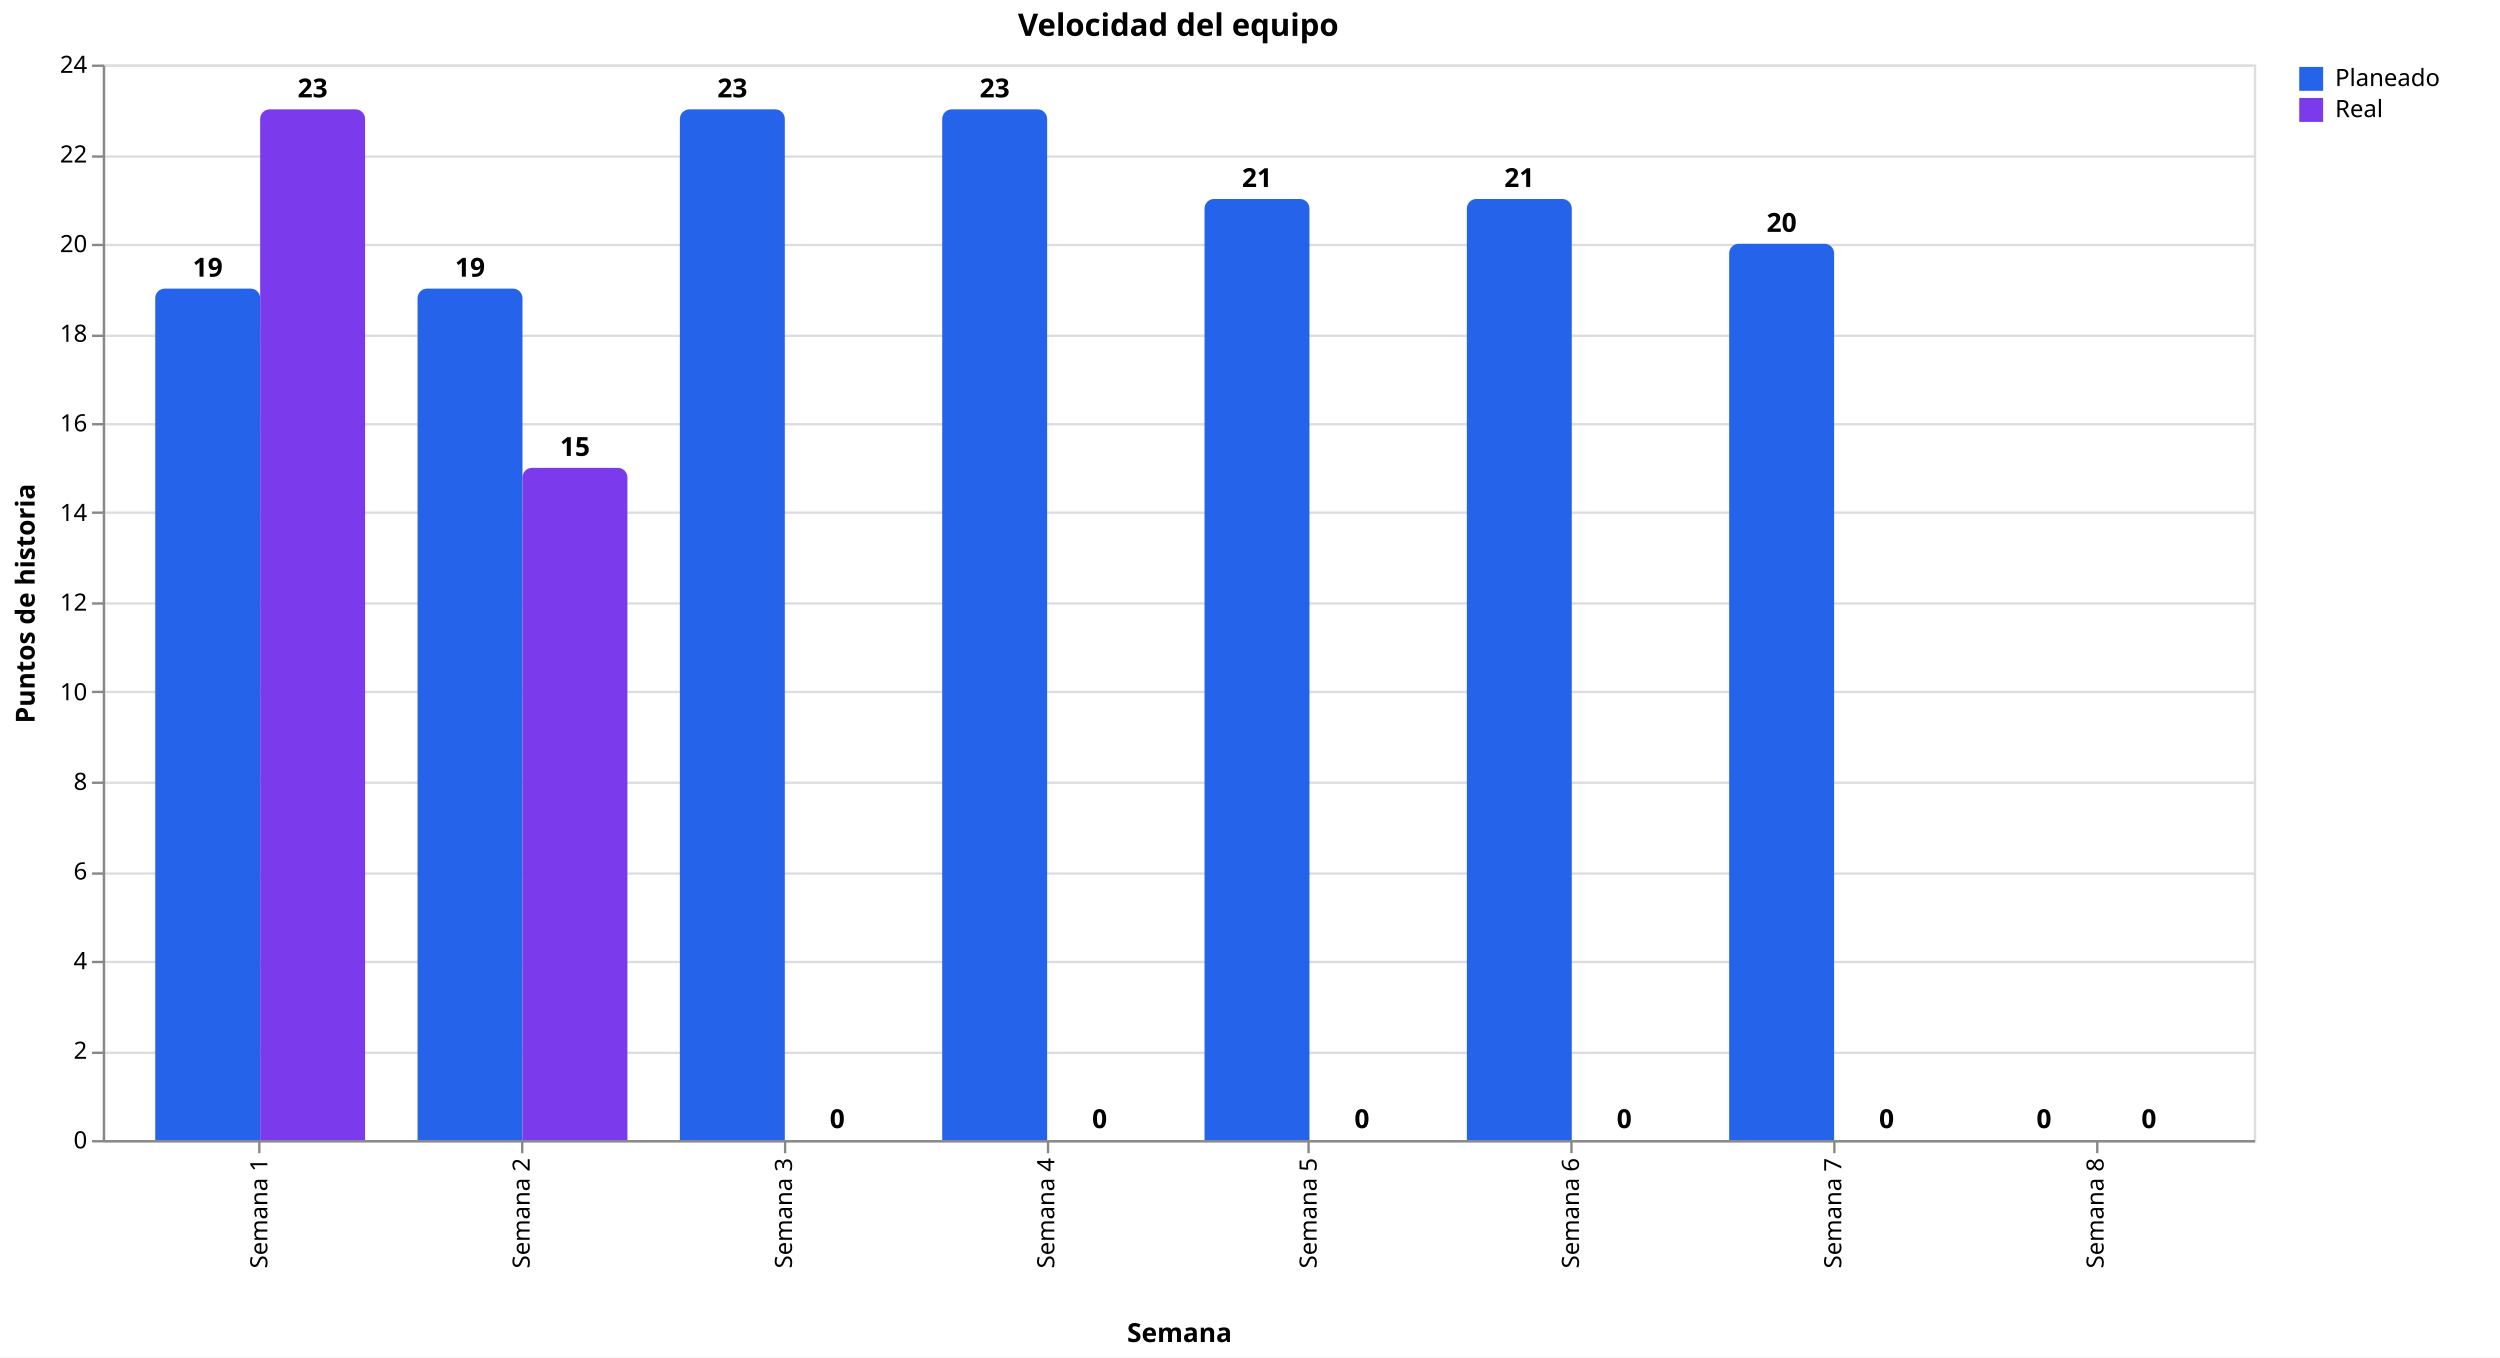
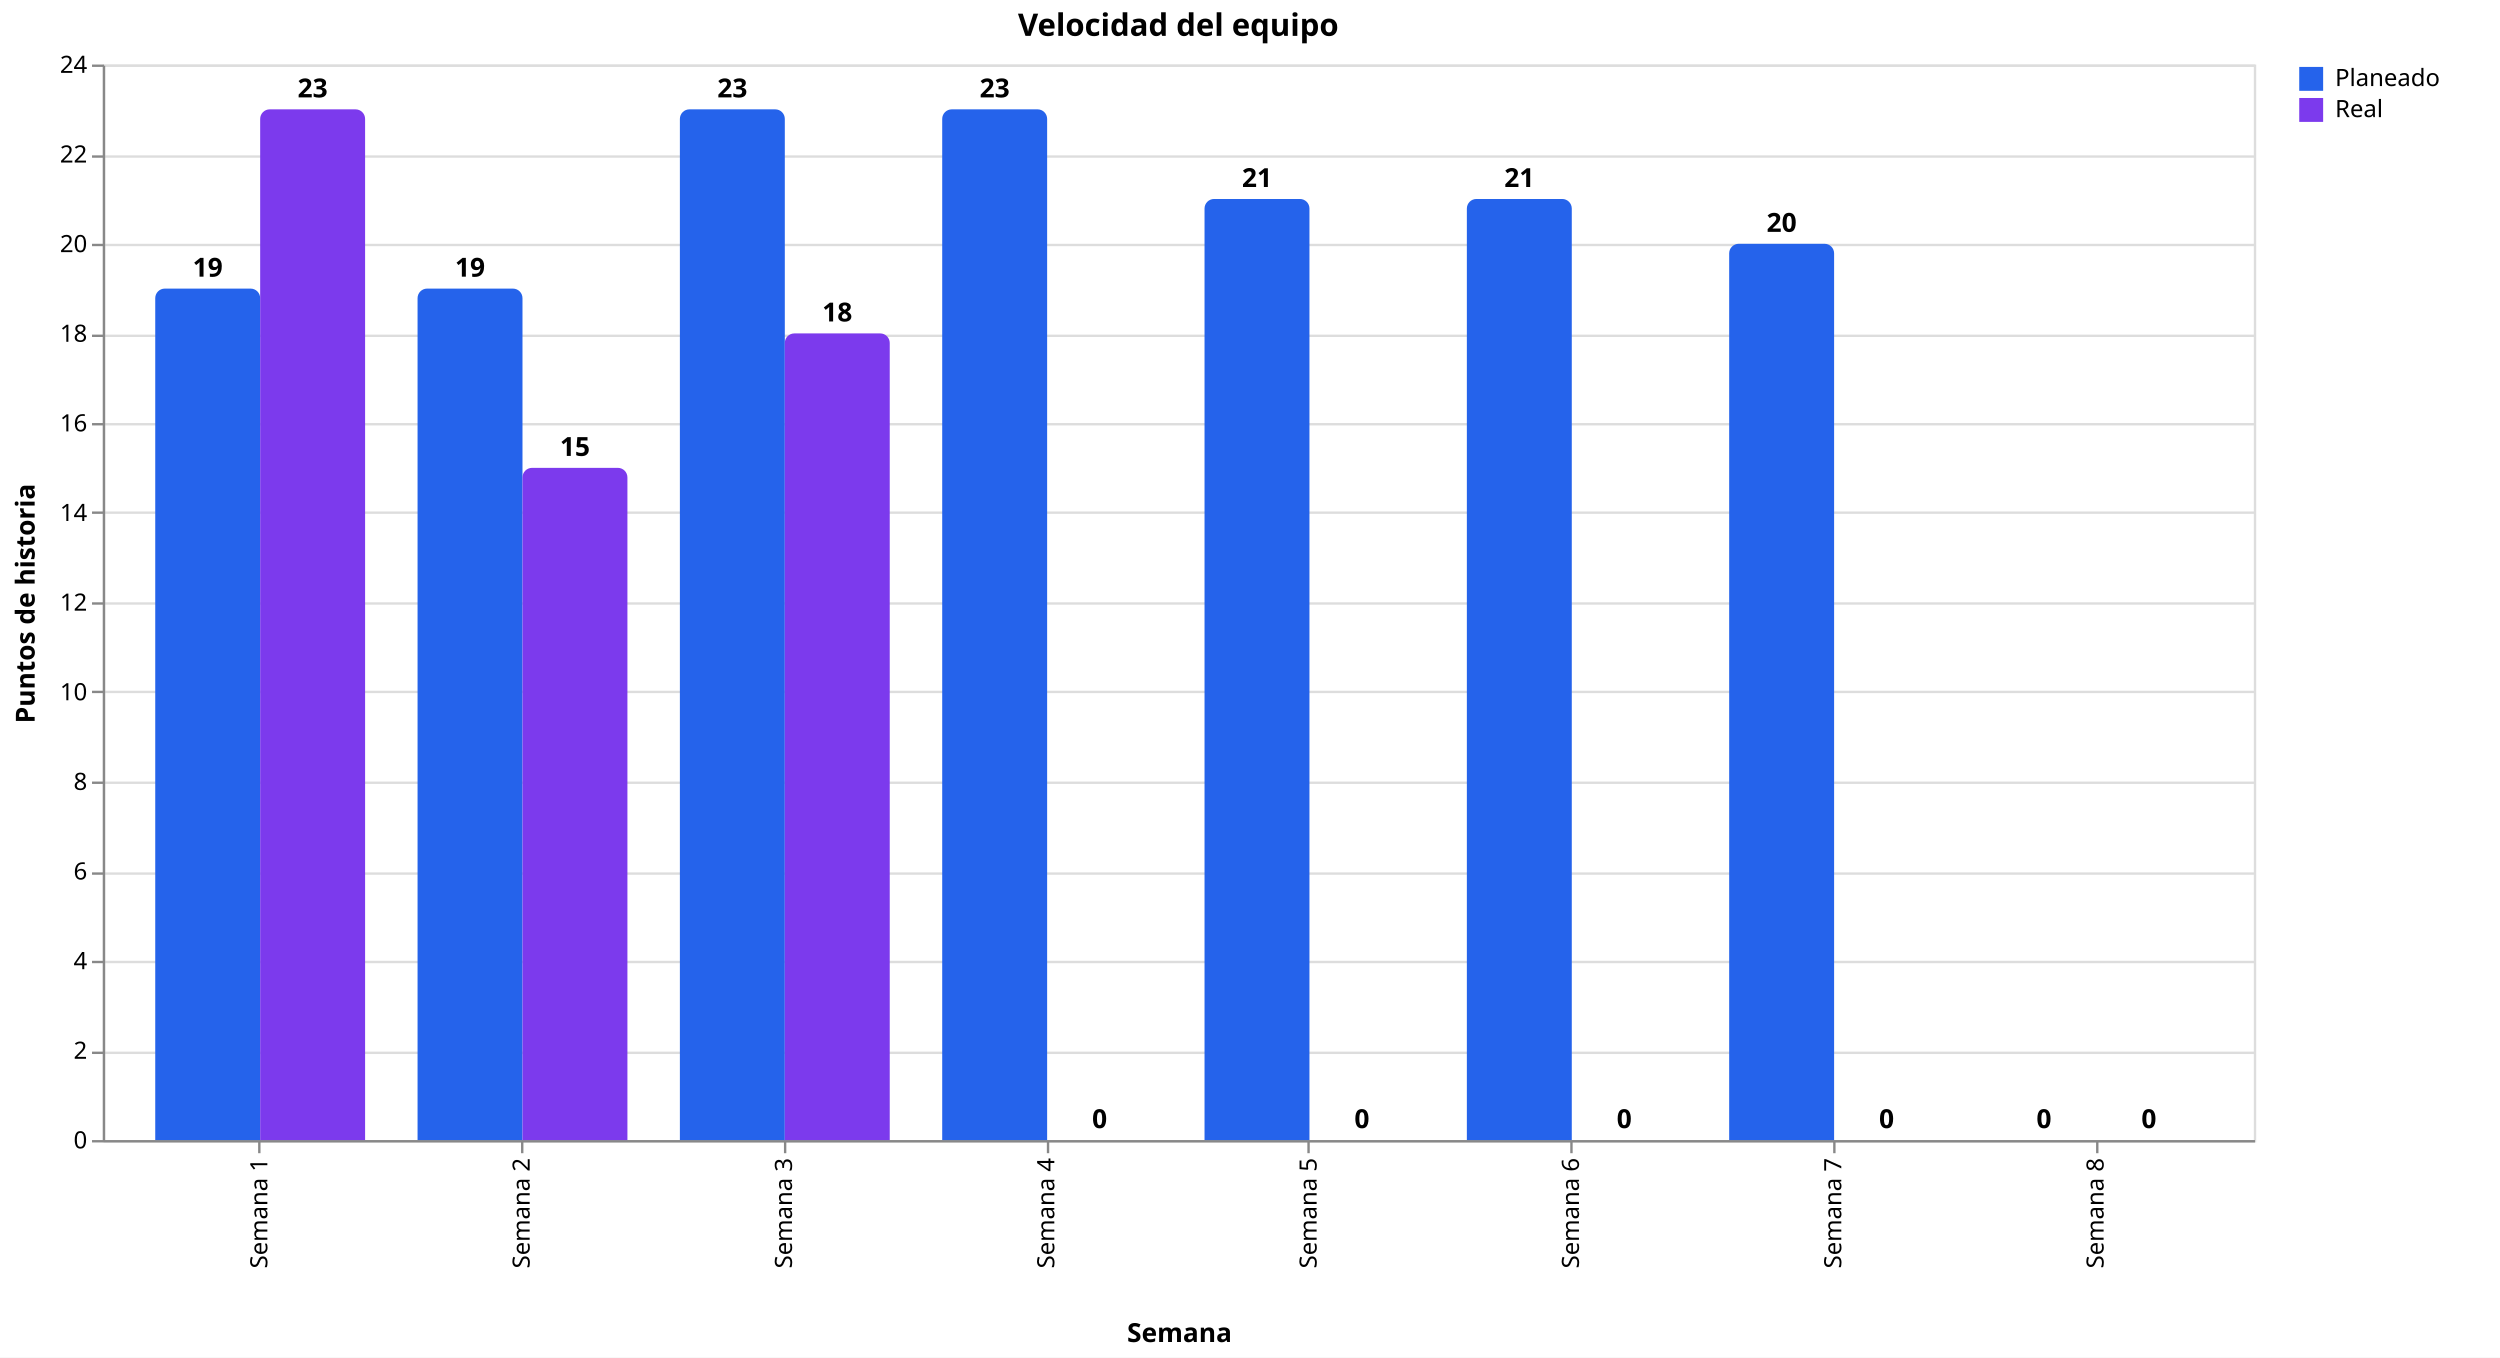
<svg xmlns="http://www.w3.org/2000/svg" version="1.1" class="marks" width="1046" height="568" viewBox="0 0 1046 568">
  <rect width="1046" height="568" fill="white" />
  <g fill="none" stroke-miterlimit="4" transform="translate(43,27)">
    <g class="mark-group role-frame root" role="graphics-object" aria-roledescription="group mark container">
      <g transform="translate(0,0)">
        <path class="background" aria-hidden="true" d="M0.5,0.5h900v450h-900Z" stroke="#ddd" />
        <g>
          <g class="mark-group role-axis" aria-hidden="true">
            <g transform="translate(0.5,0.5)">
              <path class="background" aria-hidden="true" d="M0,0h0v0h0Z" pointer-events="none" />
              <g>
                <g class="mark-rule role-axis-grid" pointer-events="none">
                  <line transform="translate(0,450)" x2="900" y2="0" stroke="#ddd" stroke-width="1" opacity="1" />
                  <line transform="translate(0,413)" x2="900" y2="0" stroke="#ddd" stroke-width="1" opacity="1" />
                  <line transform="translate(0,375)" x2="900" y2="0" stroke="#ddd" stroke-width="1" opacity="1" />
                  <line transform="translate(0,338)" x2="900" y2="0" stroke="#ddd" stroke-width="1" opacity="1" />
                  <line transform="translate(0,300)" x2="900" y2="0" stroke="#ddd" stroke-width="1" opacity="1" />
                  <line transform="translate(0,262)" x2="900" y2="0" stroke="#ddd" stroke-width="1" opacity="1" />
                  <line transform="translate(0,225)" x2="900" y2="0" stroke="#ddd" stroke-width="1" opacity="1" />
                  <line transform="translate(0,187)" x2="900" y2="0" stroke="#ddd" stroke-width="1" opacity="1" />
                  <line transform="translate(0,150)" x2="900" y2="0" stroke="#ddd" stroke-width="1" opacity="1" />
                  <line transform="translate(0,113)" x2="900" y2="0" stroke="#ddd" stroke-width="1" opacity="1" />
                  <line transform="translate(0,75)" x2="900" y2="0" stroke="#ddd" stroke-width="1" opacity="1" />
                  <line transform="translate(0,38)" x2="900" y2="0" stroke="#ddd" stroke-width="1" opacity="1" />
                  <line transform="translate(0,0)" x2="900" y2="0" stroke="#ddd" stroke-width="1" opacity="1" />
                </g>
              </g>
              <path class="foreground" aria-hidden="true" d="" pointer-events="none" display="none" />
            </g>
          </g>
          <g class="mark-group role-axis" role="graphics-symbol" aria-roledescription="axis" aria-label="X-axis titled 'Semana' for a discrete scale with 8 values: Semana 1, Semana 2, Semana 3, Semana 4, Semana 5, ending with Semana 8">
            <g transform="translate(0.5,450.5)">
              <path class="background" aria-hidden="true" d="M0,0h0v0h0Z" pointer-events="none" />
              <g>
                <g class="mark-rule role-axis-tick" pointer-events="none">
                  <line transform="translate(65,0)" x2="0" y2="5" stroke="#888" stroke-width="1" opacity="1" />
                  <line transform="translate(175,0)" x2="0" y2="5" stroke="#888" stroke-width="1" opacity="1" />
                  <line transform="translate(285,0)" x2="0" y2="5" stroke="#888" stroke-width="1" opacity="1" />
                  <line transform="translate(395,0)" x2="0" y2="5" stroke="#888" stroke-width="1" opacity="1" />
                  <line transform="translate(504,0)" x2="0" y2="5" stroke="#888" stroke-width="1" opacity="1" />
                  <line transform="translate(614,0)" x2="0" y2="5" stroke="#888" stroke-width="1" opacity="1" />
                  <line transform="translate(724,0)" x2="0" y2="5" stroke="#888" stroke-width="1" opacity="1" />
                  <line transform="translate(834,0)" x2="0" y2="5" stroke="#888" stroke-width="1" opacity="1" />
                </g>
                <g class="mark-text role-axis-label" pointer-events="none">
                  <text text-anchor="end" transform="translate(65.35366,7) rotate(270) translate(0,3)" font-family="sans-serif" font-size="10px" fill="#000" opacity="1">Semana 1</text>
                  <text text-anchor="end" transform="translate(175.1098,7) rotate(270) translate(0,3)" font-family="sans-serif" font-size="10px" fill="#000" opacity="1">Semana 2</text>
                  <text text-anchor="end" transform="translate(284.8659,7) rotate(270) translate(0,3)" font-family="sans-serif" font-size="10px" fill="#000" opacity="1">Semana 3</text>
                  <text text-anchor="end" transform="translate(394.622,7) rotate(270) translate(0,3)" font-family="sans-serif" font-size="10px" fill="#000" opacity="1">Semana 4</text>
                  <text text-anchor="end" transform="translate(504.378,7) rotate(270) translate(0,3)" font-family="sans-serif" font-size="10px" fill="#000" opacity="1">Semana 5</text>
                  <text text-anchor="end" transform="translate(614.1341,7) rotate(270) translate(0,3)" font-family="sans-serif" font-size="10px" fill="#000" opacity="1">Semana 6</text>
                  <text text-anchor="end" transform="translate(723.8902,7) rotate(270) translate(0,3)" font-family="sans-serif" font-size="10px" fill="#000" opacity="1">Semana 7</text>
                  <text text-anchor="end" transform="translate(833.6463,7) rotate(270) translate(0,3)" font-family="sans-serif" font-size="10px" fill="#000" opacity="1">Semana 8</text>
                </g>
                <g class="mark-rule role-axis-domain" pointer-events="none">
                  <line transform="translate(0,0)" x2="900" y2="0" stroke="#888" stroke-width="1" opacity="1" />
                </g>
                <g class="mark-text role-axis-title" pointer-events="none">
                  <text text-anchor="middle" transform="translate(450,84)" font-family="sans-serif" font-size="11px" font-weight="bold" fill="#000" opacity="1">Semana</text>
                </g>
              </g>
              <path class="foreground" aria-hidden="true" d="" pointer-events="none" display="none" />
            </g>
          </g>
          <g class="mark-group role-axis" role="graphics-symbol" aria-roledescription="axis" aria-label="Y-axis titled 'Puntos de historia' for a linear scale with values from 0 to 24">
            <g transform="translate(0.5,0.5)">
              <path class="background" aria-hidden="true" d="M0,0h0v0h0Z" pointer-events="none" />
              <g>
                <g class="mark-rule role-axis-tick" pointer-events="none">
                  <line transform="translate(0,450)" x2="-5" y2="0" stroke="#888" stroke-width="1" opacity="1" />
                  <line transform="translate(0,413)" x2="-5" y2="0" stroke="#888" stroke-width="1" opacity="1" />
                  <line transform="translate(0,375)" x2="-5" y2="0" stroke="#888" stroke-width="1" opacity="1" />
                  <line transform="translate(0,338)" x2="-5" y2="0" stroke="#888" stroke-width="1" opacity="1" />
                  <line transform="translate(0,300)" x2="-5" y2="0" stroke="#888" stroke-width="1" opacity="1" />
                  <line transform="translate(0,262)" x2="-5" y2="0" stroke="#888" stroke-width="1" opacity="1" />
                  <line transform="translate(0,225)" x2="-5" y2="0" stroke="#888" stroke-width="1" opacity="1" />
                  <line transform="translate(0,187)" x2="-5" y2="0" stroke="#888" stroke-width="1" opacity="1" />
                  <line transform="translate(0,150)" x2="-5" y2="0" stroke="#888" stroke-width="1" opacity="1" />
                  <line transform="translate(0,113)" x2="-5" y2="0" stroke="#888" stroke-width="1" opacity="1" />
                  <line transform="translate(0,75)" x2="-5" y2="0" stroke="#888" stroke-width="1" opacity="1" />
                  <line transform="translate(0,38)" x2="-5" y2="0" stroke="#888" stroke-width="1" opacity="1" />
                  <line transform="translate(0,0)" x2="-5" y2="0" stroke="#888" stroke-width="1" opacity="1" />
                </g>
                <g class="mark-text role-axis-label" pointer-events="none">
                  <text text-anchor="end" transform="translate(-7,453)" font-family="sans-serif" font-size="10px" fill="#000" opacity="1">0</text>
                  <text text-anchor="end" transform="translate(-7,415.5)" font-family="sans-serif" font-size="10px" fill="#000" opacity="1">2</text>
                  <text text-anchor="end" transform="translate(-7,378)" font-family="sans-serif" font-size="10px" fill="#000" opacity="1">4</text>
                  <text text-anchor="end" transform="translate(-7,340.5)" font-family="sans-serif" font-size="10px" fill="#000" opacity="1">6</text>
                  <text text-anchor="end" transform="translate(-7,303)" font-family="sans-serif" font-size="10px" fill="#000" opacity="1">8</text>
                  <text text-anchor="end" transform="translate(-7,265.5)" font-family="sans-serif" font-size="10px" fill="#000" opacity="1">10</text>
                  <text text-anchor="end" transform="translate(-7,228)" font-family="sans-serif" font-size="10px" fill="#000" opacity="1">12</text>
                  <text text-anchor="end" transform="translate(-7,190.5)" font-family="sans-serif" font-size="10px" fill="#000" opacity="1">14</text>
                  <text text-anchor="end" transform="translate(-7,153)" font-family="sans-serif" font-size="10px" fill="#000" opacity="1">16</text>
                  <text text-anchor="end" transform="translate(-7,115.5)" font-family="sans-serif" font-size="10px" fill="#000" opacity="1">18</text>
                  <text text-anchor="end" transform="translate(-7,78)" font-family="sans-serif" font-size="10px" fill="#000" opacity="1">20</text>
                  <text text-anchor="end" transform="translate(-7,40.5)" font-family="sans-serif" font-size="10px" fill="#000" opacity="1">22</text>
                  <text text-anchor="end" transform="translate(-7,3)" font-family="sans-serif" font-size="10px" fill="#000" opacity="1">24</text>
                </g>
                <g class="mark-rule role-axis-domain" pointer-events="none">
                  <line transform="translate(0,450)" x2="0" y2="-450" stroke="#888" stroke-width="1" opacity="1" />
                </g>
                <g class="mark-text role-axis-title" pointer-events="none">
                  <text text-anchor="middle" transform="translate(-27,225) rotate(-90) translate(0,-2)" font-family="sans-serif" font-size="11px" font-weight="bold" fill="#000" opacity="1">Puntos de historia</text>
                </g>
              </g>
              <path class="foreground" aria-hidden="true" d="" pointer-events="none" display="none" />
            </g>
          </g>
          <g class="mark-group role-scope" role="graphics-object" aria-roledescription="group mark container">
            <g transform="translate(21.95122,93.75)">
              <path class="background" aria-hidden="true" d="M4,0L39.902,0C42.11,0,43.902,1.792,43.902,4L43.902,356.25C43.902,356.25,43.902,356.25,43.902,356.25L0,356.25C0,356.25,0,356.25,0,356.25L0,4C0,1.792,1.792,0,4,0Z" />
              <g clip-path="url(#clip1)">
                <g class="mark-group role-scope" role="graphics-object" aria-roledescription="group mark container">
                  <g transform="translate(0,-93.75)">
                    <path class="background" aria-hidden="true" d="M0,0h43.902v0h-43.902Z" />
                    <g>
                      <g class="mark-rect role-mark layer_0_marks" role="graphics-object" aria-roledescription="rect mark container">
                        <path aria-label="Semana: Semana 1; Puntos de historia: 19; type: Planeado" role="graphics-symbol" aria-roledescription="bar" d="M0,93.75h43.902v356.25h-43.902Z" fill="#2563EB" />
                      </g>
                    </g>
                    <path class="foreground" aria-hidden="true" d="" display="none" />
                  </g>
                </g>
              </g>
              <path class="foreground" aria-hidden="true" d="" display="none" />
            </g>
            <g transform="translate(65.85366,18.75)">
              <path class="background" aria-hidden="true" d="M4,0L39.902,0C42.11,0,43.902,1.792,43.902,4L43.902,431.25C43.902,431.25,43.902,431.25,43.902,431.25L0,431.25C0,431.25,0,431.25,0,431.25L0,4C0,1.792,1.792,0,4,0Z" />
              <g clip-path="url(#clip2)">
                <g class="mark-group role-scope" role="graphics-object" aria-roledescription="group mark container">
                  <g transform="translate(0,-18.75)">
                    <path class="background" aria-hidden="true" d="M0,0h43.902v0h-43.902Z" />
                    <g>
                      <g class="mark-rect role-mark layer_0_marks" role="graphics-object" aria-roledescription="rect mark container">
                        <path aria-label="Semana: Semana 1; Puntos de historia: 23; type: Real" role="graphics-symbol" aria-roledescription="bar" d="M0,18.75h43.902v431.25h-43.902Z" fill="#7C3AED" />
                      </g>
                    </g>
                    <path class="foreground" aria-hidden="true" d="" display="none" />
                  </g>
                </g>
              </g>
              <path class="foreground" aria-hidden="true" d="" display="none" />
            </g>
            <g transform="translate(131.7073,93.75)">
              <path class="background" aria-hidden="true" d="M4,0L39.902,0C42.11,0,43.902,1.792,43.902,4L43.902,356.25C43.902,356.25,43.902,356.25,43.902,356.25L0,356.25C0,356.25,0,356.25,0,356.25L0,4C0,1.792,1.792,0,4,0Z" />
              <g clip-path="url(#clip3)">
                <g class="mark-group role-scope" role="graphics-object" aria-roledescription="group mark container">
                  <g transform="translate(0,-93.75)">
                    <path class="background" aria-hidden="true" d="M0,0h43.902v0h-43.902Z" />
                    <g>
                      <g class="mark-rect role-mark layer_0_marks" role="graphics-object" aria-roledescription="rect mark container">
                        <path aria-label="Semana: Semana 2; Puntos de historia: 19; type: Planeado" role="graphics-symbol" aria-roledescription="bar" d="M0,93.75h43.902v356.25h-43.902Z" fill="#2563EB" />
                      </g>
                    </g>
                    <path class="foreground" aria-hidden="true" d="" display="none" />
                  </g>
                </g>
              </g>
              <path class="foreground" aria-hidden="true" d="" display="none" />
            </g>
            <g transform="translate(175.6098,168.75)">
              <path class="background" aria-hidden="true" d="M4,0L39.902,0C42.11,0,43.902,1.792,43.902,4L43.902,281.25C43.902,281.25,43.902,281.25,43.902,281.25L0,281.25C0,281.25,0,281.25,0,281.25L0,4C0,1.792,1.792,0,4,0Z" />
              <g clip-path="url(#clip4)">
                <g class="mark-group role-scope" role="graphics-object" aria-roledescription="group mark container">
                  <g transform="translate(0,-168.75)">
                    <path class="background" aria-hidden="true" d="M0,0h43.902v0h-43.902Z" />
                    <g>
                      <g class="mark-rect role-mark layer_0_marks" role="graphics-object" aria-roledescription="rect mark container">
                        <path aria-label="Semana: Semana 2; Puntos de historia: 15; type: Real" role="graphics-symbol" aria-roledescription="bar" d="M0,168.75h43.902v281.25h-43.902Z" fill="#7C3AED" />
                      </g>
                    </g>
                    <path class="foreground" aria-hidden="true" d="" display="none" />
                  </g>
                </g>
              </g>
              <path class="foreground" aria-hidden="true" d="" display="none" />
            </g>
            <g transform="translate(241.4634,18.75)">
              <path class="background" aria-hidden="true" d="M4,0L39.902,0C42.11,0,43.902,1.792,43.902,4L43.902,431.25C43.902,431.25,43.902,431.25,43.902,431.25L0,431.25C0,431.25,0,431.25,0,431.25L0,4C0,1.792,1.792,0,4,0Z" />
              <g clip-path="url(#clip5)">
                <g class="mark-group role-scope" role="graphics-object" aria-roledescription="group mark container">
                  <g transform="translate(0,-18.75)">
                    <path class="background" aria-hidden="true" d="M0,0h43.902v0h-43.902Z" />
                    <g>
                      <g class="mark-rect role-mark layer_0_marks" role="graphics-object" aria-roledescription="rect mark container">
                        <path aria-label="Semana: Semana 3; Puntos de historia: 23; type: Planeado" role="graphics-symbol" aria-roledescription="bar" d="M0,18.75h43.902v431.25h-43.902Z" fill="#2563EB" />
                      </g>
                    </g>
                    <path class="foreground" aria-hidden="true" d="" display="none" />
                  </g>
                </g>
              </g>
              <path class="foreground" aria-hidden="true" d="" display="none" />
            </g>
-             <g transform="translate(285.3659,450)">
-               <path class="background" aria-hidden="true" d="M0,0h43.902v0h-43.902Z" />
+             <g transform="translate(285.3659,112.5)">
+               <path class="background" aria-hidden="true" d="M4,0L39.902,0C42.11,0,43.902,1.792,43.902,4L43.902,337.5C43.902,337.5,43.902,337.5,43.902,337.5L0,337.5C0,337.5,0,337.5,0,337.5L0,4C0,1.792,1.792,0,4,0Z" />
              <g clip-path="url(#clip6)">
                <g class="mark-group role-scope" role="graphics-object" aria-roledescription="group mark container">
-                   <g transform="translate(0,-450)">
-                     <path class="background" aria-hidden="true" d="M0,0h43.902v0h-43.902Z" />
-                     <g>
-                       <g class="mark-rect role-mark layer_0_marks" role="graphics-object" aria-roledescription="rect mark container">
-                         <path aria-label="Semana: Semana 3; Puntos de historia: 0; type: Real" role="graphics-symbol" aria-roledescription="bar" d="M0,450h43.902v0h-43.902Z" fill="#7C3AED" />
+                   <g transform="translate(0,-112.5)">
+                     <path class="background" aria-hidden="true" d="M0,0h43.902v0h-43.902Z" />
+                     <g>
+                       <g class="mark-rect role-mark layer_0_marks" role="graphics-object" aria-roledescription="rect mark container">
+                         <path aria-label="Semana: Semana 3; Puntos de historia: 18; type: Real" role="graphics-symbol" aria-roledescription="bar" d="M0,112.5h43.902v337.5h-43.902Z" fill="#7C3AED" />
                      </g>
                    </g>
                    <path class="foreground" aria-hidden="true" d="" display="none" />
                  </g>
                </g>
              </g>
              <path class="foreground" aria-hidden="true" d="" display="none" />
            </g>
            <g transform="translate(351.2195,18.75)">
              <path class="background" aria-hidden="true" d="M4,0L39.902,0C42.11,0,43.902,1.792,43.902,4L43.902,431.25C43.902,431.25,43.902,431.25,43.902,431.25L0,431.25C0,431.25,0,431.25,0,431.25L0,4C0,1.792,1.792,0,4,0Z" />
              <g clip-path="url(#clip7)">
                <g class="mark-group role-scope" role="graphics-object" aria-roledescription="group mark container">
                  <g transform="translate(0,-18.75)">
                    <path class="background" aria-hidden="true" d="M0,0h43.902v0h-43.902Z" />
                    <g>
                      <g class="mark-rect role-mark layer_0_marks" role="graphics-object" aria-roledescription="rect mark container">
                        <path aria-label="Semana: Semana 4; Puntos de historia: 23; type: Planeado" role="graphics-symbol" aria-roledescription="bar" d="M0,18.75h43.902v431.25h-43.902Z" fill="#2563EB" />
                      </g>
                    </g>
                    <path class="foreground" aria-hidden="true" d="" display="none" />
                  </g>
                </g>
              </g>
              <path class="foreground" aria-hidden="true" d="" display="none" />
            </g>
            <g transform="translate(395.122,450)">
              <path class="background" aria-hidden="true" d="M0,0h43.902v0h-43.902Z" />
              <g clip-path="url(#clip8)">
                <g class="mark-group role-scope" role="graphics-object" aria-roledescription="group mark container">
                  <g transform="translate(0,-450)">
                    <path class="background" aria-hidden="true" d="M0,0h43.902v0h-43.902Z" />
                    <g>
                      <g class="mark-rect role-mark layer_0_marks" role="graphics-object" aria-roledescription="rect mark container">
                        <path aria-label="Semana: Semana 4; Puntos de historia: 0; type: Real" role="graphics-symbol" aria-roledescription="bar" d="M0,450h43.902v0h-43.902Z" fill="#7C3AED" />
                      </g>
                    </g>
                    <path class="foreground" aria-hidden="true" d="" display="none" />
                  </g>
                </g>
              </g>
              <path class="foreground" aria-hidden="true" d="" display="none" />
            </g>
            <g transform="translate(460.9756,56.25)">
              <path class="background" aria-hidden="true" d="M4,0L39.902,0C42.11,0,43.902,1.792,43.902,4L43.902,393.75C43.902,393.75,43.902,393.75,43.902,393.75L0,393.75C0,393.75,0,393.75,0,393.75L0,4C0,1.792,1.792,0,4,0Z" />
              <g clip-path="url(#clip9)">
                <g class="mark-group role-scope" role="graphics-object" aria-roledescription="group mark container">
                  <g transform="translate(0,-56.25)">
                    <path class="background" aria-hidden="true" d="M0,0h43.902v0h-43.902Z" />
                    <g>
                      <g class="mark-rect role-mark layer_0_marks" role="graphics-object" aria-roledescription="rect mark container">
                        <path aria-label="Semana: Semana 5; Puntos de historia: 21; type: Planeado" role="graphics-symbol" aria-roledescription="bar" d="M0,56.25h43.902v393.75h-43.902Z" fill="#2563EB" />
                      </g>
                    </g>
                    <path class="foreground" aria-hidden="true" d="" display="none" />
                  </g>
                </g>
              </g>
              <path class="foreground" aria-hidden="true" d="" display="none" />
            </g>
            <g transform="translate(504.878,450)">
              <path class="background" aria-hidden="true" d="M0,0h43.902v0h-43.902Z" />
              <g clip-path="url(#clip10)">
                <g class="mark-group role-scope" role="graphics-object" aria-roledescription="group mark container">
                  <g transform="translate(0,-450)">
                    <path class="background" aria-hidden="true" d="M0,0h43.902v0h-43.902Z" />
                    <g>
                      <g class="mark-rect role-mark layer_0_marks" role="graphics-object" aria-roledescription="rect mark container">
                        <path aria-label="Semana: Semana 5; Puntos de historia: 0; type: Real" role="graphics-symbol" aria-roledescription="bar" d="M0,450h43.902v0h-43.902Z" fill="#7C3AED" />
                      </g>
                    </g>
                    <path class="foreground" aria-hidden="true" d="" display="none" />
                  </g>
                </g>
              </g>
              <path class="foreground" aria-hidden="true" d="" display="none" />
            </g>
            <g transform="translate(570.7317,56.25)">
              <path class="background" aria-hidden="true" d="M4,0L39.902,0C42.11,0,43.902,1.792,43.902,4L43.902,393.75C43.902,393.75,43.902,393.75,43.902,393.75L0,393.75C0,393.75,0,393.75,0,393.75L0,4C0,1.792,1.792,0,4,0Z" />
              <g clip-path="url(#clip11)">
                <g class="mark-group role-scope" role="graphics-object" aria-roledescription="group mark container">
                  <g transform="translate(0,-56.25)">
                    <path class="background" aria-hidden="true" d="M0,0h43.902v0h-43.902Z" />
                    <g>
                      <g class="mark-rect role-mark layer_0_marks" role="graphics-object" aria-roledescription="rect mark container">
                        <path aria-label="Semana: Semana 6; Puntos de historia: 21; type: Planeado" role="graphics-symbol" aria-roledescription="bar" d="M0,56.25h43.902v393.75h-43.902Z" fill="#2563EB" />
                      </g>
                    </g>
                    <path class="foreground" aria-hidden="true" d="" display="none" />
                  </g>
                </g>
              </g>
              <path class="foreground" aria-hidden="true" d="" display="none" />
            </g>
            <g transform="translate(614.6341,450)">
              <path class="background" aria-hidden="true" d="M0,0h43.902v0h-43.902Z" />
              <g clip-path="url(#clip12)">
                <g class="mark-group role-scope" role="graphics-object" aria-roledescription="group mark container">
                  <g transform="translate(0,-450)">
                    <path class="background" aria-hidden="true" d="M0,0h43.902v0h-43.902Z" />
                    <g>
                      <g class="mark-rect role-mark layer_0_marks" role="graphics-object" aria-roledescription="rect mark container">
                        <path aria-label="Semana: Semana 6; Puntos de historia: 0; type: Real" role="graphics-symbol" aria-roledescription="bar" d="M0,450h43.902v0h-43.902Z" fill="#7C3AED" />
                      </g>
                    </g>
                    <path class="foreground" aria-hidden="true" d="" display="none" />
                  </g>
                </g>
              </g>
              <path class="foreground" aria-hidden="true" d="" display="none" />
            </g>
            <g transform="translate(680.4878,75)">
              <path class="background" aria-hidden="true" d="M4,0L39.902,0C42.11,0,43.902,1.792,43.902,4L43.902,375C43.902,375,43.902,375,43.902,375L0,375C0,375,0,375,0,375L0,4C0,1.792,1.792,0,4,0Z" />
              <g clip-path="url(#clip13)">
                <g class="mark-group role-scope" role="graphics-object" aria-roledescription="group mark container">
                  <g transform="translate(0,-75)">
                    <path class="background" aria-hidden="true" d="M0,0h43.902v0h-43.902Z" />
                    <g>
                      <g class="mark-rect role-mark layer_0_marks" role="graphics-object" aria-roledescription="rect mark container">
                        <path aria-label="Semana: Semana 7; Puntos de historia: 20; type: Planeado" role="graphics-symbol" aria-roledescription="bar" d="M0,75h43.902v375h-43.902Z" fill="#2563EB" />
                      </g>
                    </g>
                    <path class="foreground" aria-hidden="true" d="" display="none" />
                  </g>
                </g>
              </g>
              <path class="foreground" aria-hidden="true" d="" display="none" />
            </g>
            <g transform="translate(724.3902,450)">
              <path class="background" aria-hidden="true" d="M0,0h43.902v0h-43.902Z" />
              <g clip-path="url(#clip14)">
                <g class="mark-group role-scope" role="graphics-object" aria-roledescription="group mark container">
                  <g transform="translate(0,-450)">
                    <path class="background" aria-hidden="true" d="M0,0h43.902v0h-43.902Z" />
                    <g>
                      <g class="mark-rect role-mark layer_0_marks" role="graphics-object" aria-roledescription="rect mark container">
                        <path aria-label="Semana: Semana 7; Puntos de historia: 0; type: Real" role="graphics-symbol" aria-roledescription="bar" d="M0,450h43.902v0h-43.902Z" fill="#7C3AED" />
                      </g>
                    </g>
                    <path class="foreground" aria-hidden="true" d="" display="none" />
                  </g>
                </g>
              </g>
              <path class="foreground" aria-hidden="true" d="" display="none" />
            </g>
            <g transform="translate(790.2439,450)">
              <path class="background" aria-hidden="true" d="M0,0h43.902v0h-43.902Z" />
              <g clip-path="url(#clip15)">
                <g class="mark-group role-scope" role="graphics-object" aria-roledescription="group mark container">
                  <g transform="translate(0,-450)">
                    <path class="background" aria-hidden="true" d="M0,0h43.902v0h-43.902Z" />
                    <g>
                      <g class="mark-rect role-mark layer_0_marks" role="graphics-object" aria-roledescription="rect mark container">
                        <path aria-label="Semana: Semana 8; Puntos de historia: 0; type: Planeado" role="graphics-symbol" aria-roledescription="bar" d="M0,450h43.902v0h-43.902Z" fill="#2563EB" />
                      </g>
                    </g>
                    <path class="foreground" aria-hidden="true" d="" display="none" />
                  </g>
                </g>
              </g>
              <path class="foreground" aria-hidden="true" d="" display="none" />
            </g>
            <g transform="translate(834.1463,450)">
              <path class="background" aria-hidden="true" d="M0,0h43.902v0h-43.902Z" />
              <g clip-path="url(#clip16)">
                <g class="mark-group role-scope" role="graphics-object" aria-roledescription="group mark container">
                  <g transform="translate(0,-450)">
                    <path class="background" aria-hidden="true" d="M0,0h43.902v0h-43.902Z" />
                    <g>
                      <g class="mark-rect role-mark layer_0_marks" role="graphics-object" aria-roledescription="rect mark container">
                        <path aria-label="Semana: Semana 8; Puntos de historia: 0; type: Real" role="graphics-symbol" aria-roledescription="bar" d="M0,450h43.902v0h-43.902Z" fill="#7C3AED" />
                      </g>
                    </g>
                    <path class="foreground" aria-hidden="true" d="" display="none" />
                  </g>
                </g>
              </g>
              <path class="foreground" aria-hidden="true" d="" display="none" />
            </g>
          </g>
          <g class="mark-text role-mark layer_1_marks" role="graphics-object" aria-roledescription="text mark container">
            <text aria-label="week: Semana 1; points: 19; type: Planeado" role="graphics-symbol" aria-roledescription="text mark" text-anchor="middle" transform="translate(43.90244,88.75)" font-family="sans-serif" font-size="11px" font-weight="bold" fill="black">19</text>
            <text aria-label="week: Semana 1; points: 23; type: Real" role="graphics-symbol" aria-roledescription="text mark" text-anchor="middle" transform="translate(87.80488,13.75)" font-family="sans-serif" font-size="11px" font-weight="bold" fill="black">23</text>
            <text aria-label="week: Semana 2; points: 19; type: Planeado" role="graphics-symbol" aria-roledescription="text mark" text-anchor="middle" transform="translate(153.6585,88.75)" font-family="sans-serif" font-size="11px" font-weight="bold" fill="black">19</text>
            <text aria-label="week: Semana 2; points: 15; type: Real" role="graphics-symbol" aria-roledescription="text mark" text-anchor="middle" transform="translate(197.561,163.75)" font-family="sans-serif" font-size="11px" font-weight="bold" fill="black">15</text>
            <text aria-label="week: Semana 3; points: 23; type: Planeado" role="graphics-symbol" aria-roledescription="text mark" text-anchor="middle" transform="translate(263.4146,13.75)" font-family="sans-serif" font-size="11px" font-weight="bold" fill="black">23</text>
-             <text aria-label="week: Semana 3; points: 0; type: Real" role="graphics-symbol" aria-roledescription="text mark" text-anchor="middle" transform="translate(307.3171,445)" font-family="sans-serif" font-size="11px" font-weight="bold" fill="black">0</text>
+             <text aria-label="week: Semana 3; points: 18; type: Real" role="graphics-symbol" aria-roledescription="text mark" text-anchor="middle" transform="translate(307.3171,107.5)" font-family="sans-serif" font-size="11px" font-weight="bold" fill="black">18</text>
            <text aria-label="week: Semana 4; points: 23; type: Planeado" role="graphics-symbol" aria-roledescription="text mark" text-anchor="middle" transform="translate(373.1707,13.75)" font-family="sans-serif" font-size="11px" font-weight="bold" fill="black">23</text>
            <text aria-label="week: Semana 4; points: 0; type: Real" role="graphics-symbol" aria-roledescription="text mark" text-anchor="middle" transform="translate(417.0732,445)" font-family="sans-serif" font-size="11px" font-weight="bold" fill="black">0</text>
            <text aria-label="week: Semana 5; points: 21; type: Planeado" role="graphics-symbol" aria-roledescription="text mark" text-anchor="middle" transform="translate(482.9268,51.25)" font-family="sans-serif" font-size="11px" font-weight="bold" fill="black">21</text>
            <text aria-label="week: Semana 5; points: 0; type: Real" role="graphics-symbol" aria-roledescription="text mark" text-anchor="middle" transform="translate(526.8293,445)" font-family="sans-serif" font-size="11px" font-weight="bold" fill="black">0</text>
            <text aria-label="week: Semana 6; points: 21; type: Planeado" role="graphics-symbol" aria-roledescription="text mark" text-anchor="middle" transform="translate(592.6829,51.25)" font-family="sans-serif" font-size="11px" font-weight="bold" fill="black">21</text>
            <text aria-label="week: Semana 6; points: 0; type: Real" role="graphics-symbol" aria-roledescription="text mark" text-anchor="middle" transform="translate(636.5854,445)" font-family="sans-serif" font-size="11px" font-weight="bold" fill="black">0</text>
            <text aria-label="week: Semana 7; points: 20; type: Planeado" role="graphics-symbol" aria-roledescription="text mark" text-anchor="middle" transform="translate(702.439,70)" font-family="sans-serif" font-size="11px" font-weight="bold" fill="black">20</text>
            <text aria-label="week: Semana 7; points: 0; type: Real" role="graphics-symbol" aria-roledescription="text mark" text-anchor="middle" transform="translate(746.3415,445)" font-family="sans-serif" font-size="11px" font-weight="bold" fill="black">0</text>
            <text aria-label="week: Semana 8; points: 0; type: Planeado" role="graphics-symbol" aria-roledescription="text mark" text-anchor="middle" transform="translate(812.1951,445)" font-family="sans-serif" font-size="11px" font-weight="bold" fill="black">0</text>
            <text aria-label="week: Semana 8; points: 0; type: Real" role="graphics-symbol" aria-roledescription="text mark" text-anchor="middle" transform="translate(856.0976,445)" font-family="sans-serif" font-size="11px" font-weight="bold" fill="black">0</text>
          </g>
          <g class="mark-group role-legend" role="graphics-symbol" aria-roledescription="legend" aria-label="Symbol legend for fill color with 2 values: Planeado, Real">
            <g transform="translate(918,0)">
              <path class="background" aria-hidden="true" d="M0,0h80v24h-80Z" pointer-events="none" />
              <g>
                <g class="mark-group role-legend-entry">
                  <g transform="translate(0,0)">
                    <path class="background" aria-hidden="true" d="M0,0h0v0h0Z" pointer-events="none" />
                    <g>
                      <g class="mark-group role-scope" role="graphics-object" aria-roledescription="group mark container">
                        <g transform="translate(0,0)">
                          <path class="background" aria-hidden="true" d="M0,0h80v11h-80Z" pointer-events="none" opacity="1" />
                          <g>
                            <g class="mark-symbol role-legend-symbol" pointer-events="none">
                              <path transform="translate(6,6)" d="M-5,-5h10v10h-10Z" fill="#2563EB" stroke-width="1.5" opacity="1" />
                            </g>
                            <g class="mark-text role-legend-label" pointer-events="none">
                              <text text-anchor="start" transform="translate(16,9)" font-family="sans-serif" font-size="10px" fill="#000" opacity="1">Planeado</text>
                            </g>
                          </g>
                          <path class="foreground" aria-hidden="true" d="" pointer-events="none" display="none" />
                        </g>
                        <g transform="translate(0,13)">
                          <path class="background" aria-hidden="true" d="M0,0h80v11h-80Z" pointer-events="none" opacity="1" />
                          <g>
                            <g class="mark-symbol role-legend-symbol" pointer-events="none">
                              <path transform="translate(6,6)" d="M-5,-5h10v10h-10Z" fill="#7C3AED" stroke-width="1.5" opacity="1" />
                            </g>
                            <g class="mark-text role-legend-label" pointer-events="none">
                              <text text-anchor="start" transform="translate(16,9)" font-family="sans-serif" font-size="10px" fill="#000" opacity="1">Real</text>
                            </g>
                          </g>
                          <path class="foreground" aria-hidden="true" d="" pointer-events="none" display="none" />
                        </g>
                      </g>
                    </g>
                    <path class="foreground" aria-hidden="true" d="" pointer-events="none" display="none" />
                  </g>
                </g>
              </g>
              <path class="foreground" aria-hidden="true" d="" pointer-events="none" display="none" />
            </g>
          </g>
          <g class="mark-group role-title">
            <g transform="translate(450,-22)">
              <path class="background" aria-hidden="true" d="M0,0h0v0h0Z" pointer-events="none" />
              <g>
                <g class="mark-text role-title-text" role="graphics-symbol" aria-roledescription="title" aria-label="Title text 'Velocidad del equipo'" pointer-events="none">
                  <text text-anchor="middle" transform="translate(0,10)" font-family="sans-serif" font-size="13px" font-weight="bold" fill="#000" opacity="1">Velocidad del equipo</text>
                </g>
              </g>
              <path class="foreground" aria-hidden="true" d="" pointer-events="none" display="none" />
            </g>
          </g>
        </g>
        <path class="foreground" aria-hidden="true" d="" display="none" />
      </g>
    </g>
  </g>
  <defs>
    <clipPath id="clip1">
      <path d="M4,0L39.902,0C42.11,0,43.902,1.792,43.902,4L43.902,356.25C43.902,356.25,43.902,356.25,43.902,356.25L0,356.25C0,356.25,0,356.25,0,356.25L0,4C0,1.792,1.792,0,4,0Z" />
    </clipPath>
    <clipPath id="clip2">
      <path d="M4,0L39.902,0C42.11,0,43.902,1.792,43.902,4L43.902,431.25C43.902,431.25,43.902,431.25,43.902,431.25L0,431.25C0,431.25,0,431.25,0,431.25L0,4C0,1.792,1.792,0,4,0Z" />
    </clipPath>
    <clipPath id="clip3">
      <path d="M4,0L39.902,0C42.11,0,43.902,1.792,43.902,4L43.902,356.25C43.902,356.25,43.902,356.25,43.902,356.25L0,356.25C0,356.25,0,356.25,0,356.25L0,4C0,1.792,1.792,0,4,0Z" />
    </clipPath>
    <clipPath id="clip4">
      <path d="M4,0L39.902,0C42.11,0,43.902,1.792,43.902,4L43.902,281.25C43.902,281.25,43.902,281.25,43.902,281.25L0,281.25C0,281.25,0,281.25,0,281.25L0,4C0,1.792,1.792,0,4,0Z" />
    </clipPath>
    <clipPath id="clip5">
      <path d="M4,0L39.902,0C42.11,0,43.902,1.792,43.902,4L43.902,431.25C43.902,431.25,43.902,431.25,43.902,431.25L0,431.25C0,431.25,0,431.25,0,431.25L0,4C0,1.792,1.792,0,4,0Z" />
    </clipPath>
    <clipPath id="clip6">
-       <path d="M0,0h43.902v0h-43.902Z" />
+       <path d="M4,0L39.902,0C42.11,0,43.902,1.792,43.902,4L43.902,337.5C43.902,337.5,43.902,337.5,43.902,337.5L0,337.5C0,337.5,0,337.5,0,337.5L0,4C0,1.792,1.792,0,4,0Z" />
    </clipPath>
    <clipPath id="clip7">
      <path d="M4,0L39.902,0C42.11,0,43.902,1.792,43.902,4L43.902,431.25C43.902,431.25,43.902,431.25,43.902,431.25L0,431.25C0,431.25,0,431.25,0,431.25L0,4C0,1.792,1.792,0,4,0Z" />
    </clipPath>
    <clipPath id="clip8">
      <path d="M0,0h43.902v0h-43.902Z" />
    </clipPath>
    <clipPath id="clip9">
      <path d="M4,0L39.902,0C42.11,0,43.902,1.792,43.902,4L43.902,393.75C43.902,393.75,43.902,393.75,43.902,393.75L0,393.75C0,393.75,0,393.75,0,393.75L0,4C0,1.792,1.792,0,4,0Z" />
    </clipPath>
    <clipPath id="clip10">
      <path d="M0,0h43.902v0h-43.902Z" />
    </clipPath>
    <clipPath id="clip11">
      <path d="M4,0L39.902,0C42.11,0,43.902,1.792,43.902,4L43.902,393.75C43.902,393.75,43.902,393.75,43.902,393.75L0,393.75C0,393.75,0,393.75,0,393.75L0,4C0,1.792,1.792,0,4,0Z" />
    </clipPath>
    <clipPath id="clip12">
      <path d="M0,0h43.902v0h-43.902Z" />
    </clipPath>
    <clipPath id="clip13">
      <path d="M4,0L39.902,0C42.11,0,43.902,1.792,43.902,4L43.902,375C43.902,375,43.902,375,43.902,375L0,375C0,375,0,375,0,375L0,4C0,1.792,1.792,0,4,0Z" />
    </clipPath>
    <clipPath id="clip14">
      <path d="M0,0h43.902v0h-43.902Z" />
    </clipPath>
    <clipPath id="clip15">
      <path d="M0,0h43.902v0h-43.902Z" />
    </clipPath>
    <clipPath id="clip16">
      <path d="M0,0h43.902v0h-43.902Z" />
    </clipPath>
  </defs>
</svg>
